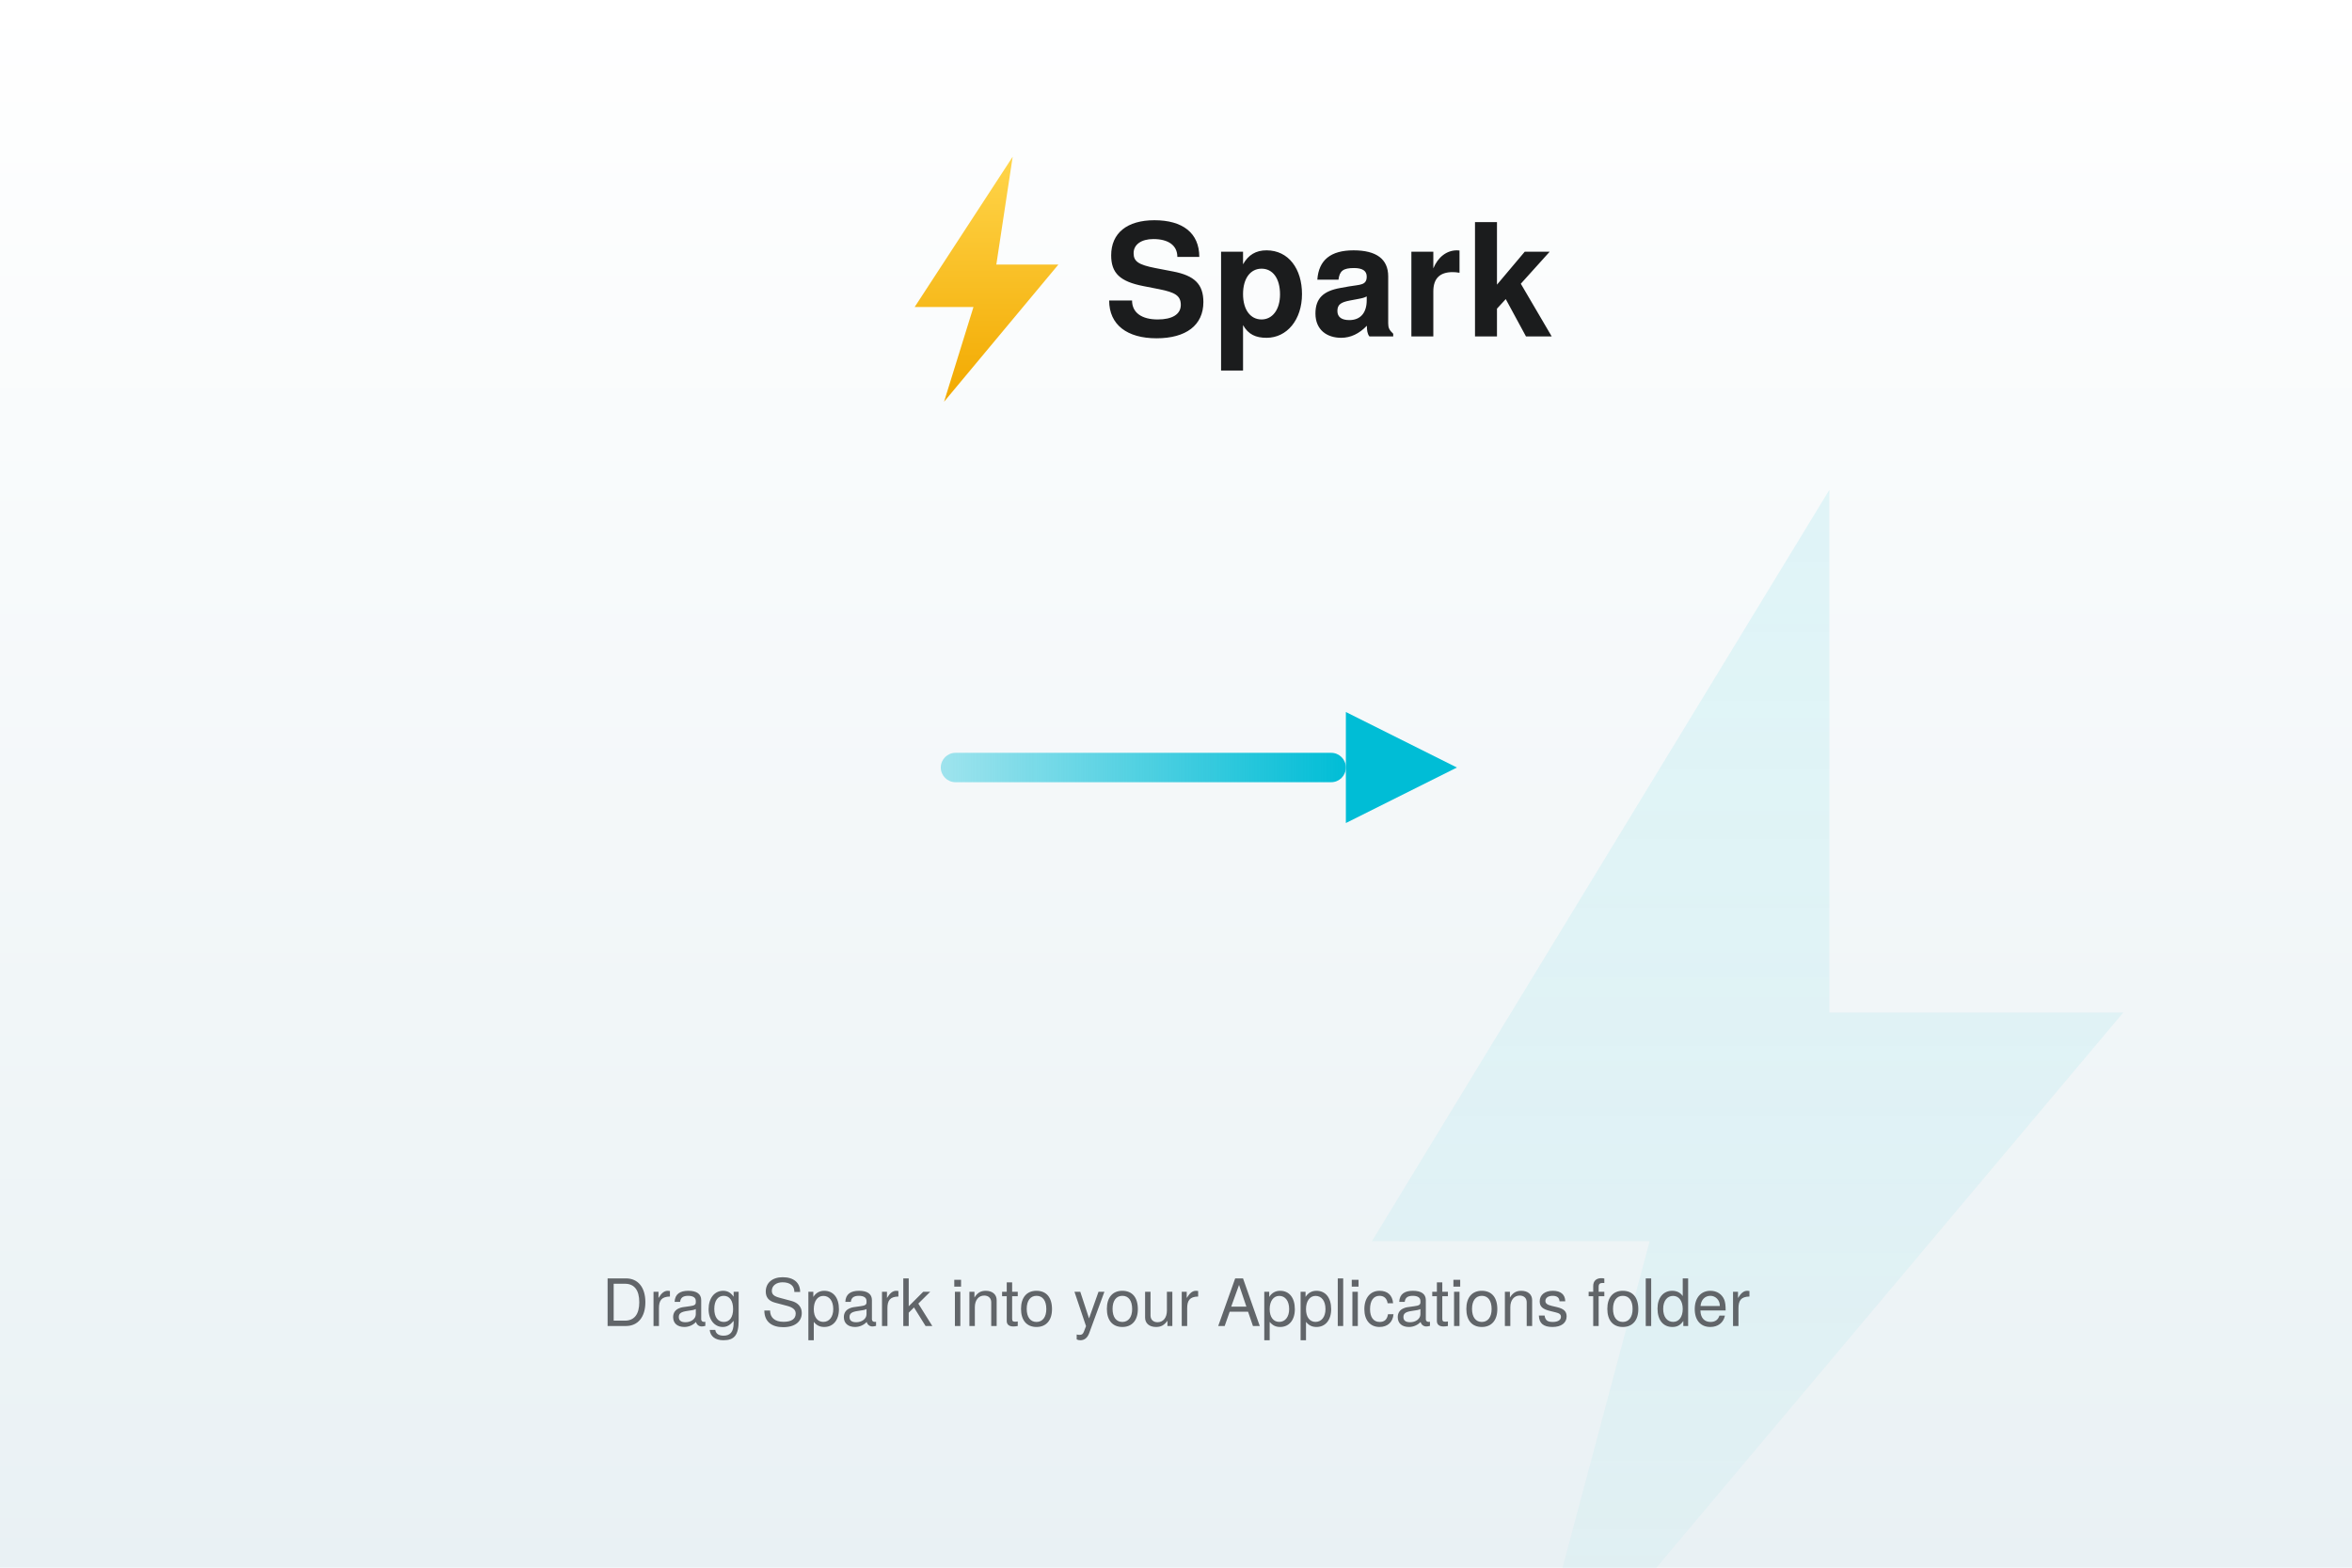
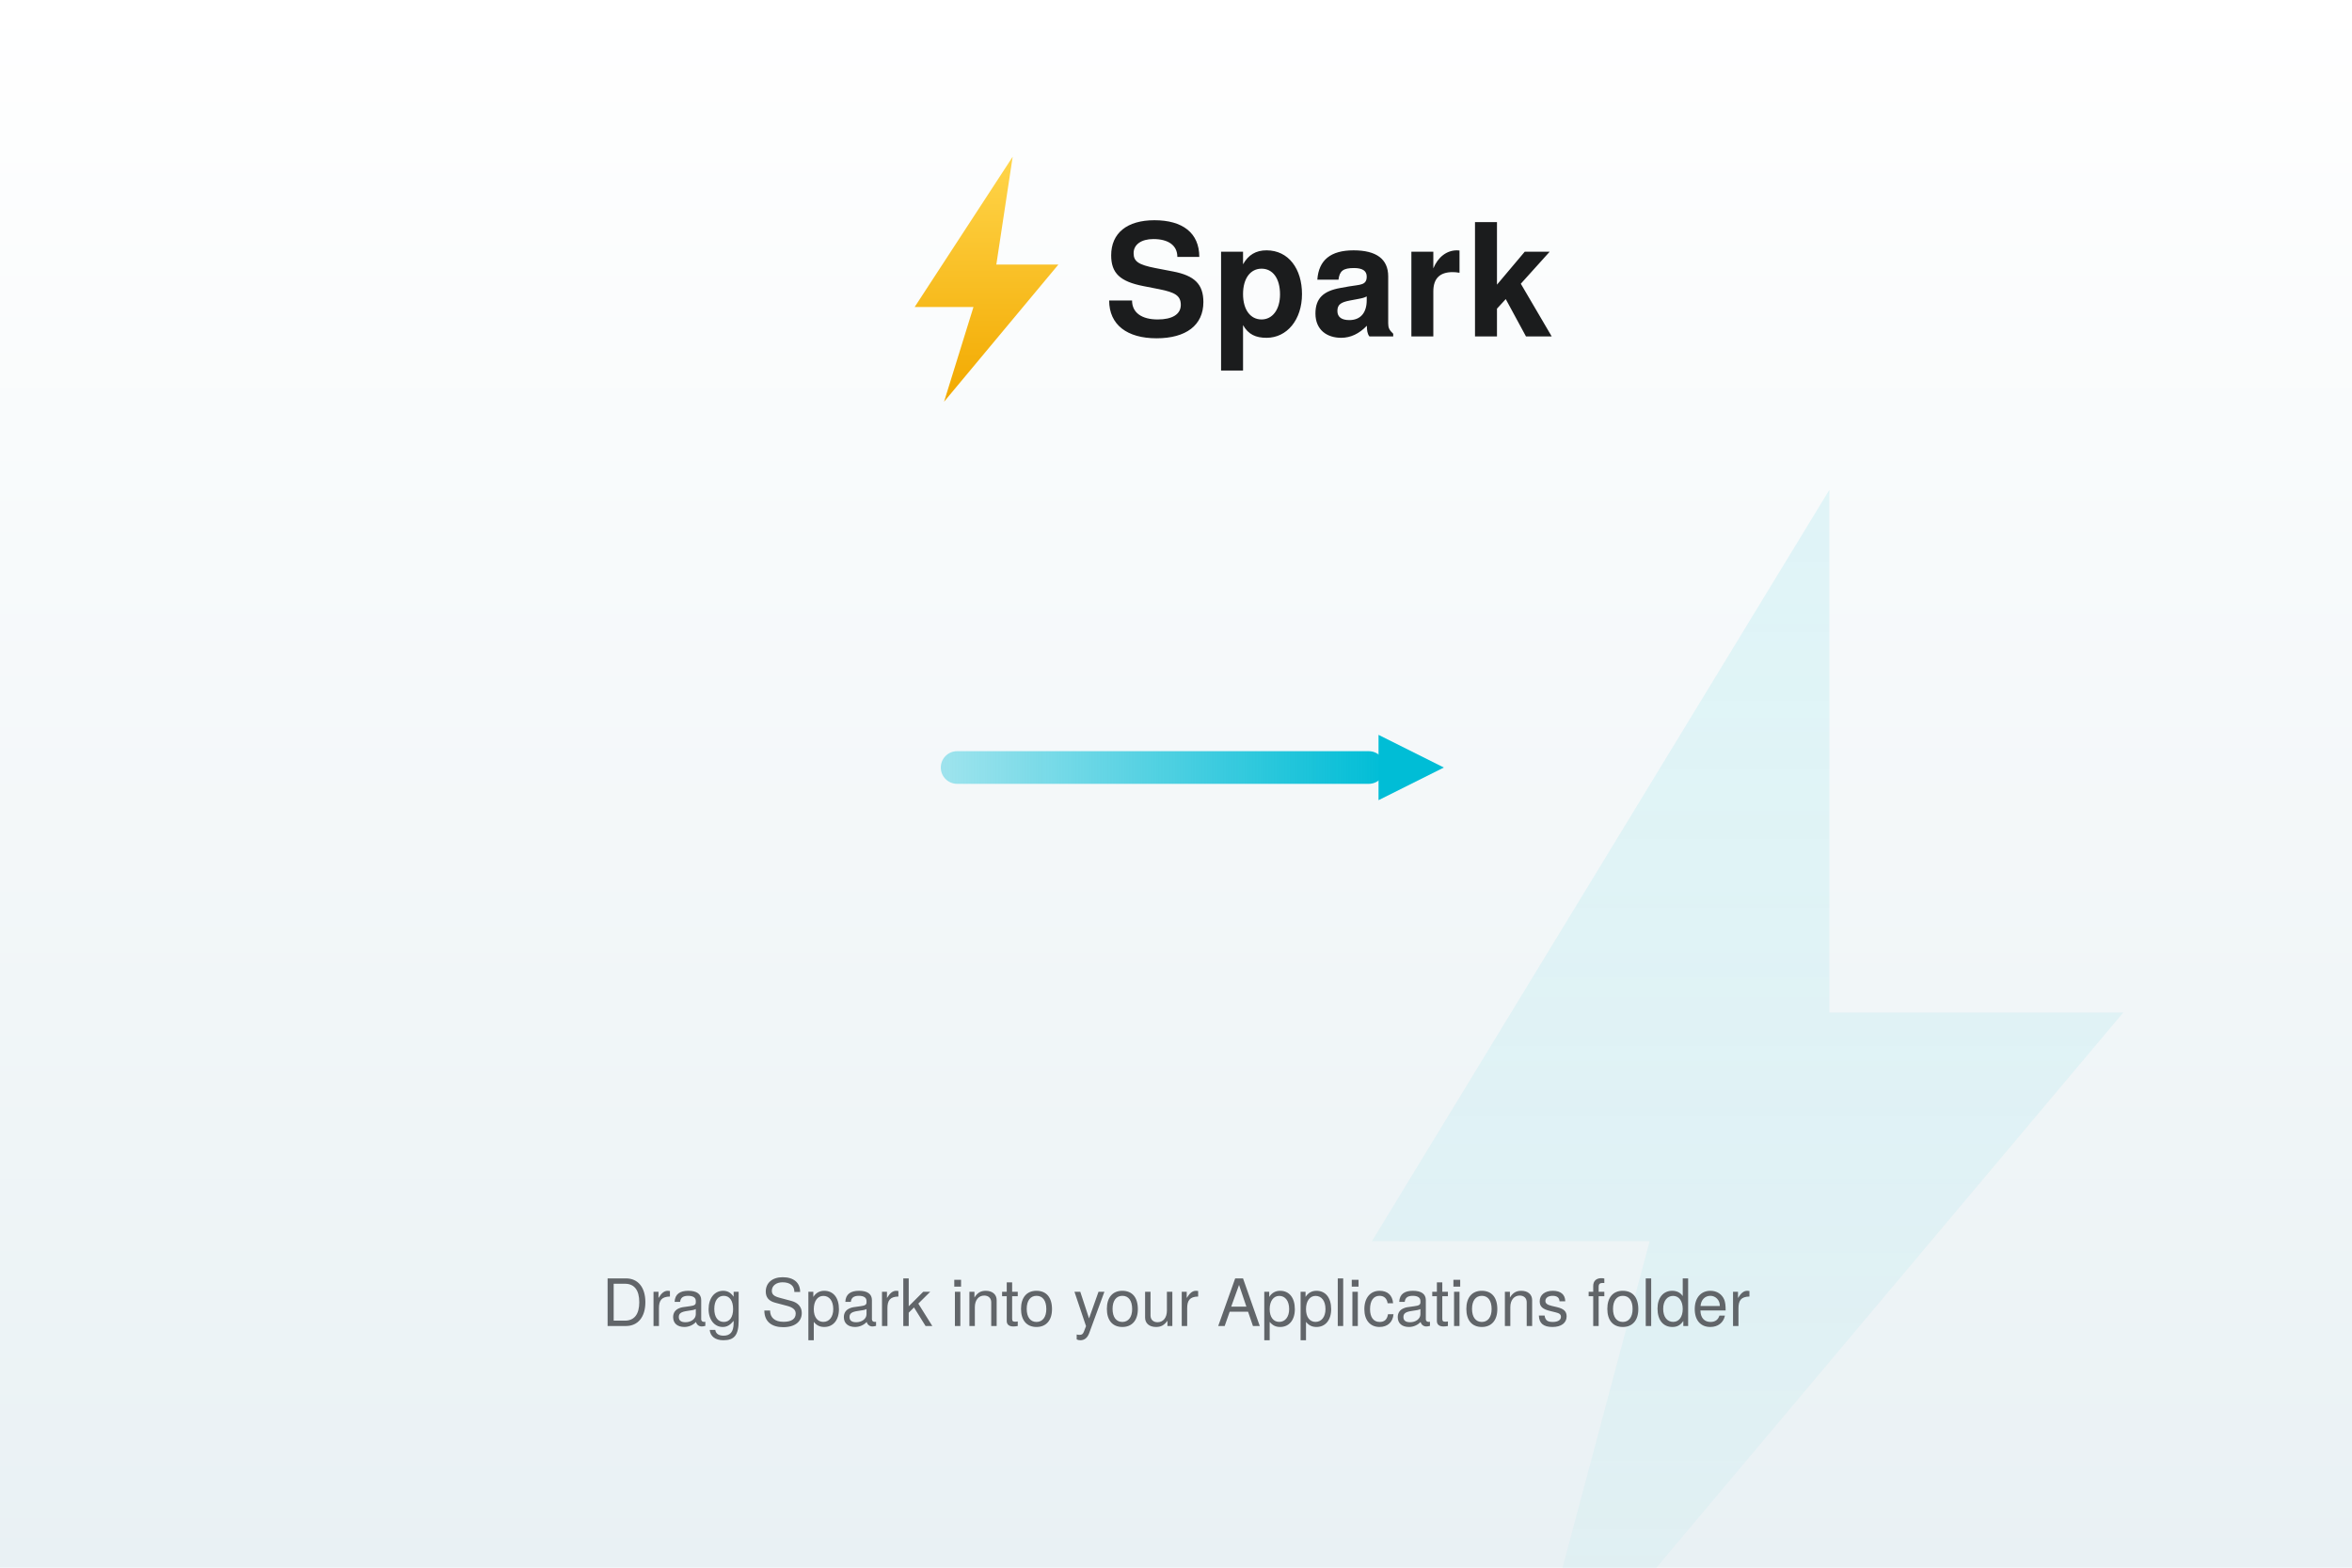
<svg xmlns="http://www.w3.org/2000/svg" width="1440" height="960" viewBox="0 0 1440 960">
  <defs>
    <linearGradient id="bg" x1="0" y1="0" x2="0" y2="1">
      <stop offset="0" stop-color="#ffffff" />
      <stop offset="1" stop-color="#e9f1f4" />
    </linearGradient>
    <linearGradient id="boltwm" x1="0" y1="0" x2="0" y2="1">
      <stop offset="0" stop-color="#00bdd6" stop-opacity="0.10" />
      <stop offset="1" stop-color="#00bdd6" stop-opacity="0.03" />
    </linearGradient>
    <linearGradient id="boltmark" x1="0" y1="0" x2="0" y2="1">
      <stop offset="0" stop-color="#ffd54a" />
      <stop offset="1" stop-color="#f2a900" />
    </linearGradient>
    <linearGradient id="arrow" x1="0" y1="0" x2="1" y2="0">
      <stop offset="0" stop-color="#00bdd6" stop-opacity="0.35" />
      <stop offset="1" stop-color="#00bdd6" />
    </linearGradient>
  </defs>
  <rect width="1440" height="960" fill="url(#bg)" />
  <path d="M1120 300 L840 760 L1010 760 L930 1060 L1300 620 L1120 620 L1120 300 Z" fill="url(#boltwm)" />
  <g transform="translate(556,96)">
    <path d="M64 0 L4 92 L40 92 L22 150 L92 66 L54 66 L64 0 Z" fill="url(#boltmark)" />
    <text x="120" y="110" font-family="Avenir Next, Helvetica Neue, sans-serif" font-size="96" font-weight="700" letter-spacing="2" fill="#1b1c1d">Spark</text>
  </g>
  <g transform="translate(0,470)">
-     <rect x="576" y="-9" width="248" height="18" rx="9" fill="url(#arrow)" />
-     <path d="M824 -34 L892 0 L824 34 Z" fill="#00bdd6" />
+     <rect x="576" y="-10" width="272" height="20" rx="10" fill="url(#arrow)" />
+     <path d="M844 -20 L884 0 L844 20 Z" fill="#00bdd6" />
  </g>
  <text x="720" y="812" text-anchor="middle" font-family="Avenir Next, Helvetica Neue, sans-serif" font-size="40" font-weight="500" fill="#616569">Drag Spark into your Applications folder</text>
</svg>
